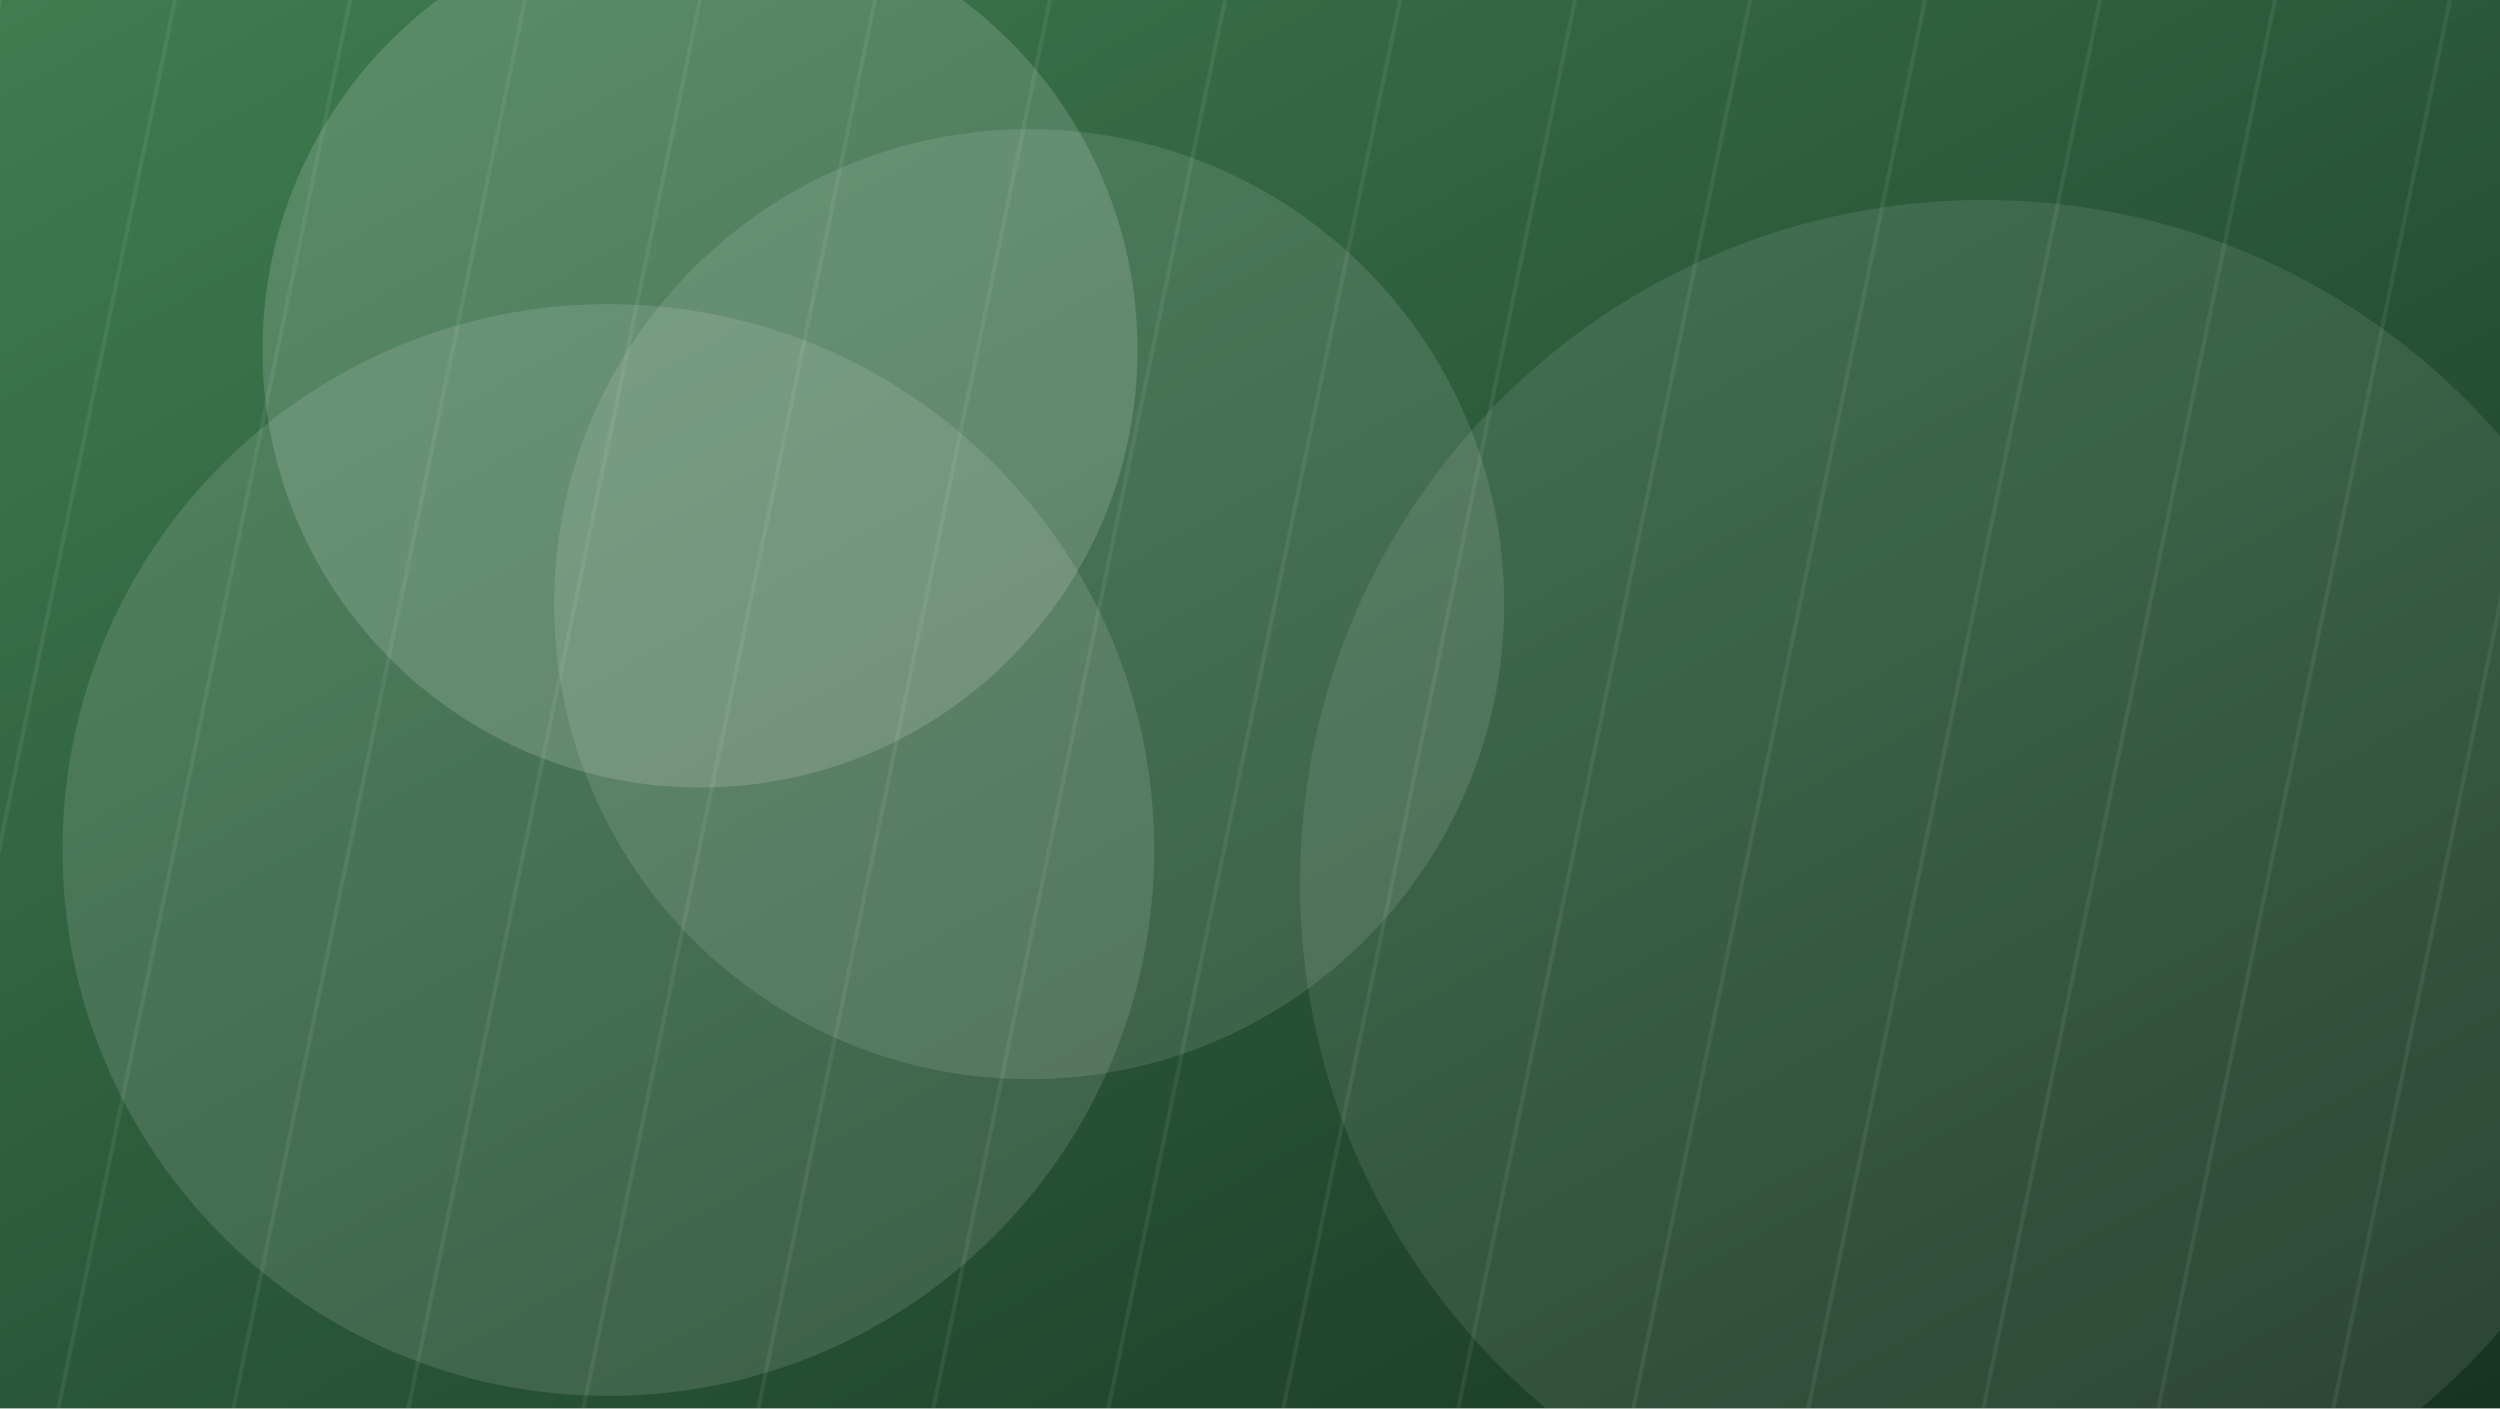
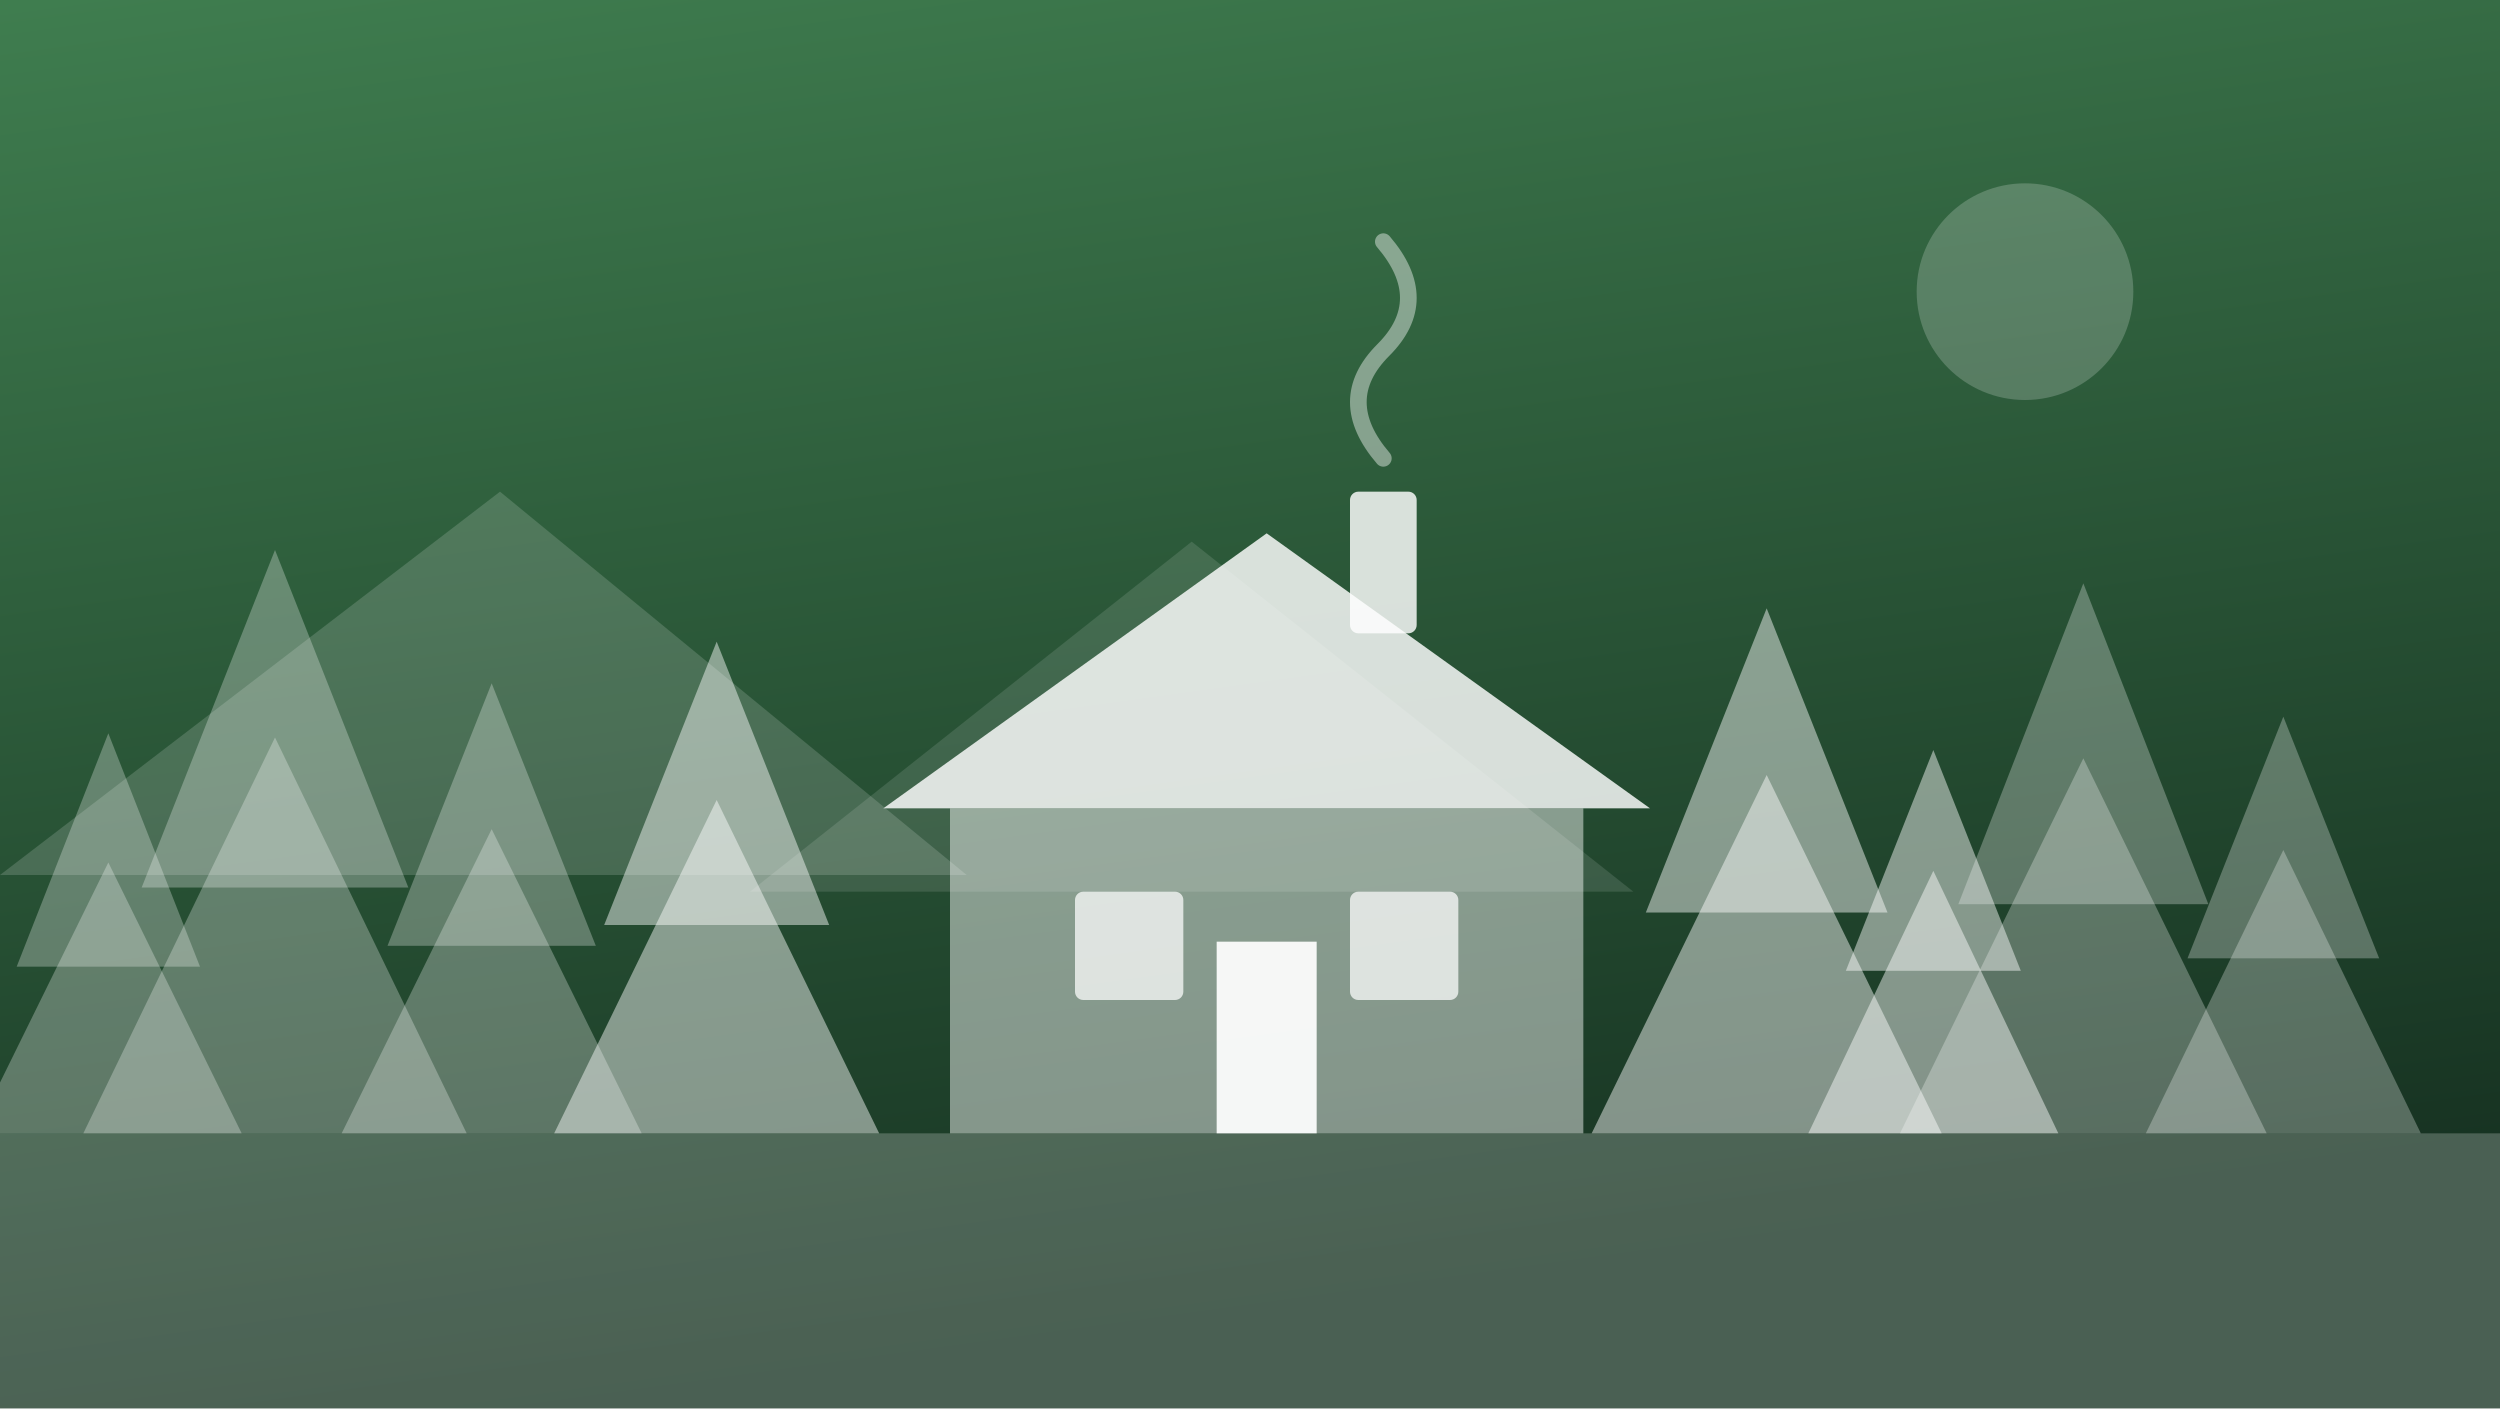
<svg xmlns="http://www.w3.org/2000/svg" viewBox="0 0 600 338" width="600" height="338" role="img" aria-hidden="true">
  <defs>
-     <linearGradient id="g" x1="0" y1="0" x2="1" y2="1">
+     <linearGradient id="bg" x1="0" y1="0" x2=".25" y2="1">
      <stop offset="0" stop-color="#3f7d4f" />
      <stop offset="1" stop-color="#173322" />
    </linearGradient>
-     <clipPath id="c">
+     <clipPath id="cp">
      <rect width="600" height="338" />
    </clipPath>
  </defs>
-   <g clip-path="url(#c)">
-     <rect width="600" height="338" fill="url(#g)" />
-     <line x1="0" y1="0" x2="-70" y2="338" stroke="#fff" stroke-opacity=".07" stroke-width="1" />
-     <line x1="42" y1="0" x2="-28" y2="338" stroke="#fff" stroke-opacity=".07" stroke-width="1" />
-     <line x1="84" y1="0" x2="14" y2="338" stroke="#fff" stroke-opacity=".07" stroke-width="1" />
-     <line x1="126" y1="0" x2="56" y2="338" stroke="#fff" stroke-opacity=".07" stroke-width="1" />
-     <line x1="168" y1="0" x2="98" y2="338" stroke="#fff" stroke-opacity=".07" stroke-width="1" />
-     <line x1="210" y1="0" x2="140" y2="338" stroke="#fff" stroke-opacity=".07" stroke-width="1" />
-     <line x1="252" y1="0" x2="182" y2="338" stroke="#fff" stroke-opacity=".07" stroke-width="1" />
-     <line x1="294" y1="0" x2="224" y2="338" stroke="#fff" stroke-opacity=".07" stroke-width="1" />
-     <line x1="336" y1="0" x2="266" y2="338" stroke="#fff" stroke-opacity=".07" stroke-width="1" />
-     <line x1="378" y1="0" x2="308" y2="338" stroke="#fff" stroke-opacity=".07" stroke-width="1" />
-     <line x1="420" y1="0" x2="350" y2="338" stroke="#fff" stroke-opacity=".07" stroke-width="1" />
-     <line x1="462" y1="0" x2="392" y2="338" stroke="#fff" stroke-opacity=".07" stroke-width="1" />
-     <line x1="504" y1="0" x2="434" y2="338" stroke="#fff" stroke-opacity=".07" stroke-width="1" />
-     <line x1="546" y1="0" x2="476" y2="338" stroke="#fff" stroke-opacity=".07" stroke-width="1" />
-     <line x1="588" y1="0" x2="518" y2="338" stroke="#fff" stroke-opacity=".07" stroke-width="1" />
-     <line x1="630" y1="0" x2="560" y2="338" stroke="#fff" stroke-opacity=".07" stroke-width="1" />
-     <line x1="672" y1="0" x2="602" y2="338" stroke="#fff" stroke-opacity=".07" stroke-width="1" />
-     <line x1="714" y1="0" x2="644" y2="338" stroke="#fff" stroke-opacity=".07" stroke-width="1" />
-     <line x1="756" y1="0" x2="686" y2="338" stroke="#fff" stroke-opacity=".07" stroke-width="1" />
-     <circle cx="476" cy="212" r="164" fill="#fff" opacity="0.09" />
-     <circle cx="168" cy="84" r="105" fill="#fff" opacity="0.15" />
-     <circle cx="247" cy="145" r="114" fill="#fff" opacity="0.11" />
-     <circle cx="146" cy="204" r="131" fill="#fff" opacity="0.12" />
+   <g clip-path="url(#cp)">
+     <rect width="600" height="338" fill="url(#bg)" />
+     <circle cx="486" cy="70" r="26" fill="#fff" fill-opacity=".2" />
+     <path d="M0 210 L120 118 L232 210 Z" fill="#fff" fill-opacity=".16" />
+     <path d="M180 214 L286 130 L392 214 Z" fill="#fff" fill-opacity=".12" />
+     <path d="M66 132 L34 213 L98 213 Z" fill="#fff" fill-opacity=".28" />
+     <path d="M66 177 L20 272 L112 272 Z" fill="#fff" fill-opacity=".28" />
+     <path d="M118 164 L93 227 L143 227 Z" fill="#fff" fill-opacity=".28" />
+     <path d="M118 199 L82 272 L154 272 Z" fill="#fff" fill-opacity=".28" />
+     <path d="M500 140 L470 217 L530 217 Z" fill="#fff" fill-opacity=".28" />
+     <path d="M500 182 L456 272 L544 272 Z" fill="#fff" fill-opacity=".28" />
+     <path d="M548 172 L525 230 L571 230 Z" fill="#fff" fill-opacity=".28" />
+     <path d="M548 204 L515 272 L581 272 Z" fill="#fff" fill-opacity=".28" />
+     <path d="M26 176 L4 232 L48 232 Z" fill="#fff" fill-opacity=".28" />
+     <path d="M26 207 L-6 272 L58 272 Z" fill="#fff" fill-opacity=".28" />
+     <rect x="228" y="194" width="152" height="78" rx="0" fill="#fff" fill-opacity=".46" />
+     <path d="M212 194 L304 128 L396 194 Z" fill="#fff" fill-opacity=".82" />
+     <rect x="324" y="118" width="16" height="34" rx="2" fill="#fff" fill-opacity=".82" />
+     <path d="M332 110 q-12 -14 0 -26 q12 -12 0 -26" stroke="#fff" stroke-opacity=".42" stroke-width="4" fill="none" stroke-linecap="round" />
+     <rect x="258" y="214" width="26" height="26" rx="2" fill="#fff" fill-opacity=".72" />
+     <rect x="324" y="214" width="26" height="26" rx="2" fill="#fff" fill-opacity=".72" />
+     <path d="M292 272 L292 226 L316 226 L316 272 Z" fill="#fff" fill-opacity=".92" />
+     <path d="M172 154 L145 222 L199 222 Z" fill="#fff" fill-opacity=".46" />
+     <path d="M172 192 L133 272 L211 272 Z" fill="#fff" fill-opacity=".46" />
+     <path d="M424 146 L395 219 L453 219 Z" fill="#fff" fill-opacity=".46" />
+     <path d="M424 186 L382 272 L466 272 Z" fill="#fff" fill-opacity=".46" />
+     <path d="M464 180 L443 233 L485 233 Z" fill="#fff" fill-opacity=".46" />
+     <path d="M464 209 L434 272 L494 272 Z" fill="#fff" fill-opacity=".46" />
+     <rect x="0" y="272" width="600" height="66" rx="0" fill="#fff" fill-opacity=".22" />
  </g>
</svg>
